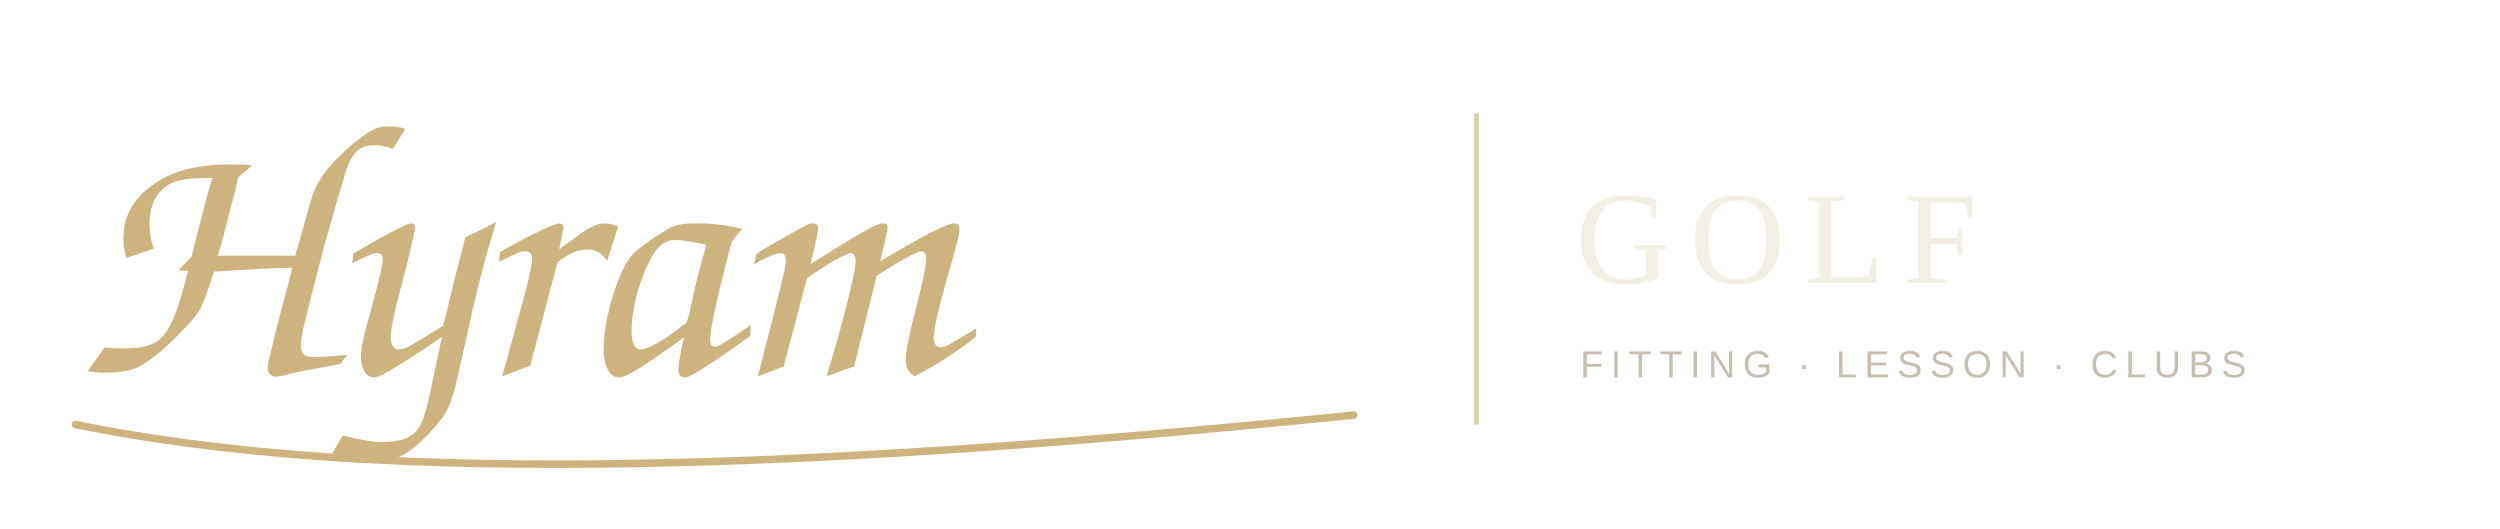
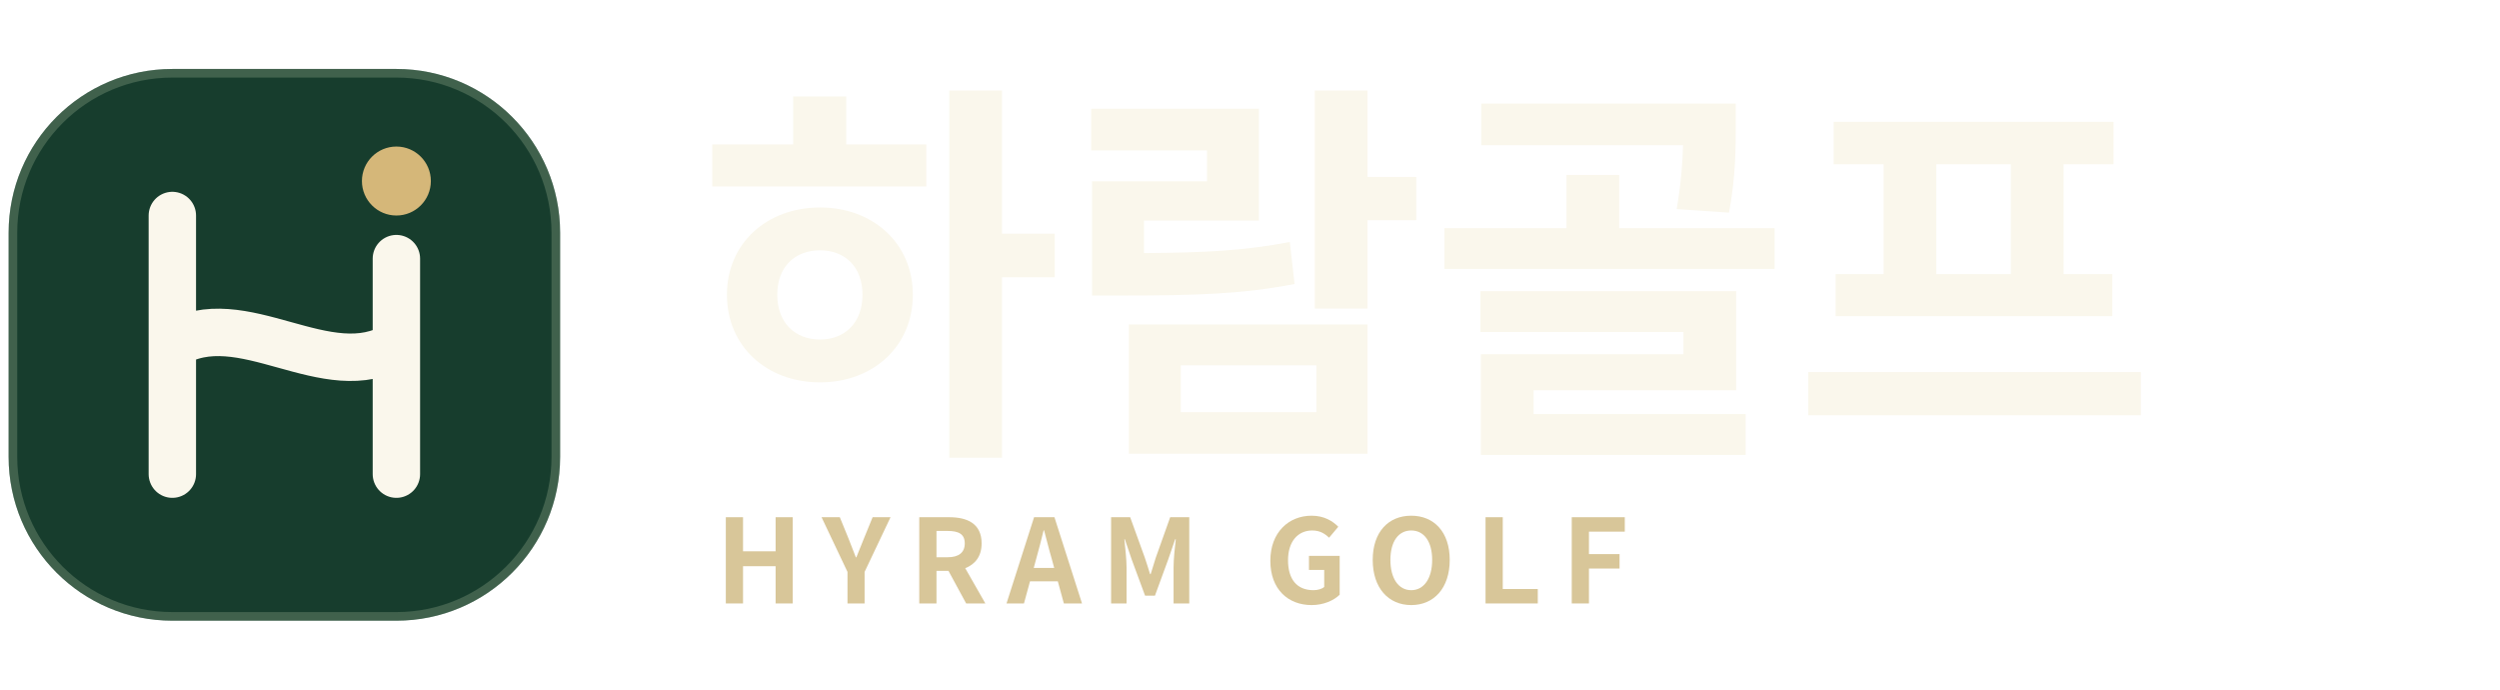
- <svg xmlns="http://www.w3.org/2000/svg" role="img" aria-labelledby="name" viewBox="0 0 530 112" width="530" height="112">
-   <g fill="none">
-     <path d="M16 90 C75 102 159 101 287 88" stroke="#cdb47f" stroke-width="1.6" stroke-linecap="round" />
-     <path d="M313 24 V90" stroke="#cdb47f" stroke-opacity=".65" stroke-width="1" />
+ <svg xmlns="http://www.w3.org/2000/svg" viewBox="0 0 290 80" width="290" height="80" role="img" aria-labelledby="brand-title brand-description">
+   <rect x="1" y="8" width="64" height="64" rx="19" fill="#173d2d" />
+   <rect x="1.5" y="8.5" width="63" height="63" rx="18.5" fill="none" stroke="#a9bf9f" stroke-opacity=".28" />
+   <path d="M20 25V55M46 30V55M20 40C28 35 38 45 46 40" fill="none" stroke="#faf7ec" stroke-width="5.5" stroke-linecap="round" />
+   <circle cx="46" cy="21" r="4" fill="#d5b779" />
+   <g fill="#faf7ec">
+     <path transform="translate(81.000 49) scale(0.046 -0.046)" d="M308 542C173 542 73 451 73 322C73 192 173 101 308 101C442 101 542 192 542 322C542 451 442 542 308 542ZM308 434C370 434 415 393 415 322C415 251 370 209 308 209C245 209 200 251 200 322C200 393 245 434 308 434ZM634 837V-89H767V366H900V476H767V837ZM240 822V701H36V595H576V701H374V822Z" />
+     <path transform="translate(123.320 49) scale(0.046 -0.046)" d="M167 247V-79H769V247ZM640 144V26H298V144ZM636 837V287H769V510H892V619H769V837ZM72 791V686H364V608H74V320H152C338 320 456 324 585 349L573 455C459 433 357 428 205 427V509H495V791Z" />
+     <path transform="translate(165.640 49) scale(0.046 -0.046)" d="M136 804V699H645C644 655 640 603 629 538L761 529C778 620 778 694 778 749V804ZM351 624V490H43V387H876V490H484V624ZM135 21V-82H803V21H268V81H779V331H134V228H646V172H135Z" />
+     <path transform="translate(207.960 49) scale(0.046 -0.046)" d="M41 127V18H880V127ZM110 374V268H808V374H685V651H811V758H105V651H231V374ZM364 651H552V374H364Z" />
  </g>
-   <text x="16" y="79" font-family="URW Chancery L, Apple Chancery, Brush Script MT, cursive" font-size="77" font-style="italic" fill="#cdb47f">Hyram</text>
-   <text x="334" y="60" font-family="Georgia, Times New Roman, serif" font-size="28" letter-spacing="4" fill="#f3efe5">GOLF</text>
-   <text x="335" y="80" font-family="Arial, Helvetica, sans-serif" font-size="8" letter-spacing="1.6" fill="#c6beb0">FITTING · LESSON · CLUBS</text>
+   <g fill="#d8c699">
+     <path transform="translate(83.000 70) scale(0.0135 -0.0135)" d="M91 0H239V320H519V0H666V741H519V448H239V741H91Z" />
+     <path transform="translate(95.419 70) scale(0.0135 -0.0135)" d="M217 0H364V271L587 741H433L359 560C337 505 316 453 293 396H289C266 453 246 505 225 560L151 741H-6L217 271Z" />
+     <path transform="translate(105.450 70) scale(0.0135 -0.0135)" d="M239 397V623H335C430 623 482 596 482 516C482 437 430 397 335 397ZM494 0H659L486 303C571 336 627 405 627 516C627 686 504 741 348 741H91V0H239V280H342Z" />
+     <path transform="translate(116.856 70) scale(0.0135 -0.0135)" d="M-4 0H146L198 190H437L489 0H645L408 741H233ZM230 305 252 386C274 463 295 547 315 628H319C341 549 361 463 384 386L406 305Z" />
+     <path transform="translate(127.710 70) scale(0.0135 -0.0135)" d="M91 0H224V309C224 380 212 482 205 552H209L268 378L383 67H468L582 378L642 552H647C639 482 628 380 628 309V0H763V741H599L475 393C460 348 447 299 431 252H426C411 299 397 348 381 393L255 741H91Z" />
+     <path transform="translate(146.690 70) scale(0.0135 -0.0135)" d="M409 -14C511 -14 599 25 650 75V409H386V288H517V142C497 124 460 114 425 114C279 114 206 211 206 372C206 531 290 627 414 627C480 627 522 600 559 565L638 659C590 708 516 754 409 754C212 754 54 611 54 367C54 120 208 -14 409 -14Z" />
+     <path transform="translate(158.570 70) scale(0.0135 -0.0135)" d="M385 -14C581 -14 716 133 716 374C716 614 581 754 385 754C189 754 54 614 54 374C54 133 189 -14 385 -14ZM385 114C275 114 206 216 206 374C206 532 275 627 385 627C495 627 565 532 565 374C565 216 495 114 385 114Z" />
+     <path transform="translate(171.164 70) scale(0.0135 -0.0135)" d="M91 0H540V124H239V741H91Z" />
+     <path transform="translate(181.167 70) scale(0.0135 -0.0135)" d="M91 0H239V300H502V424H239V617H547V741H91Z" />
+   </g>
</svg>
